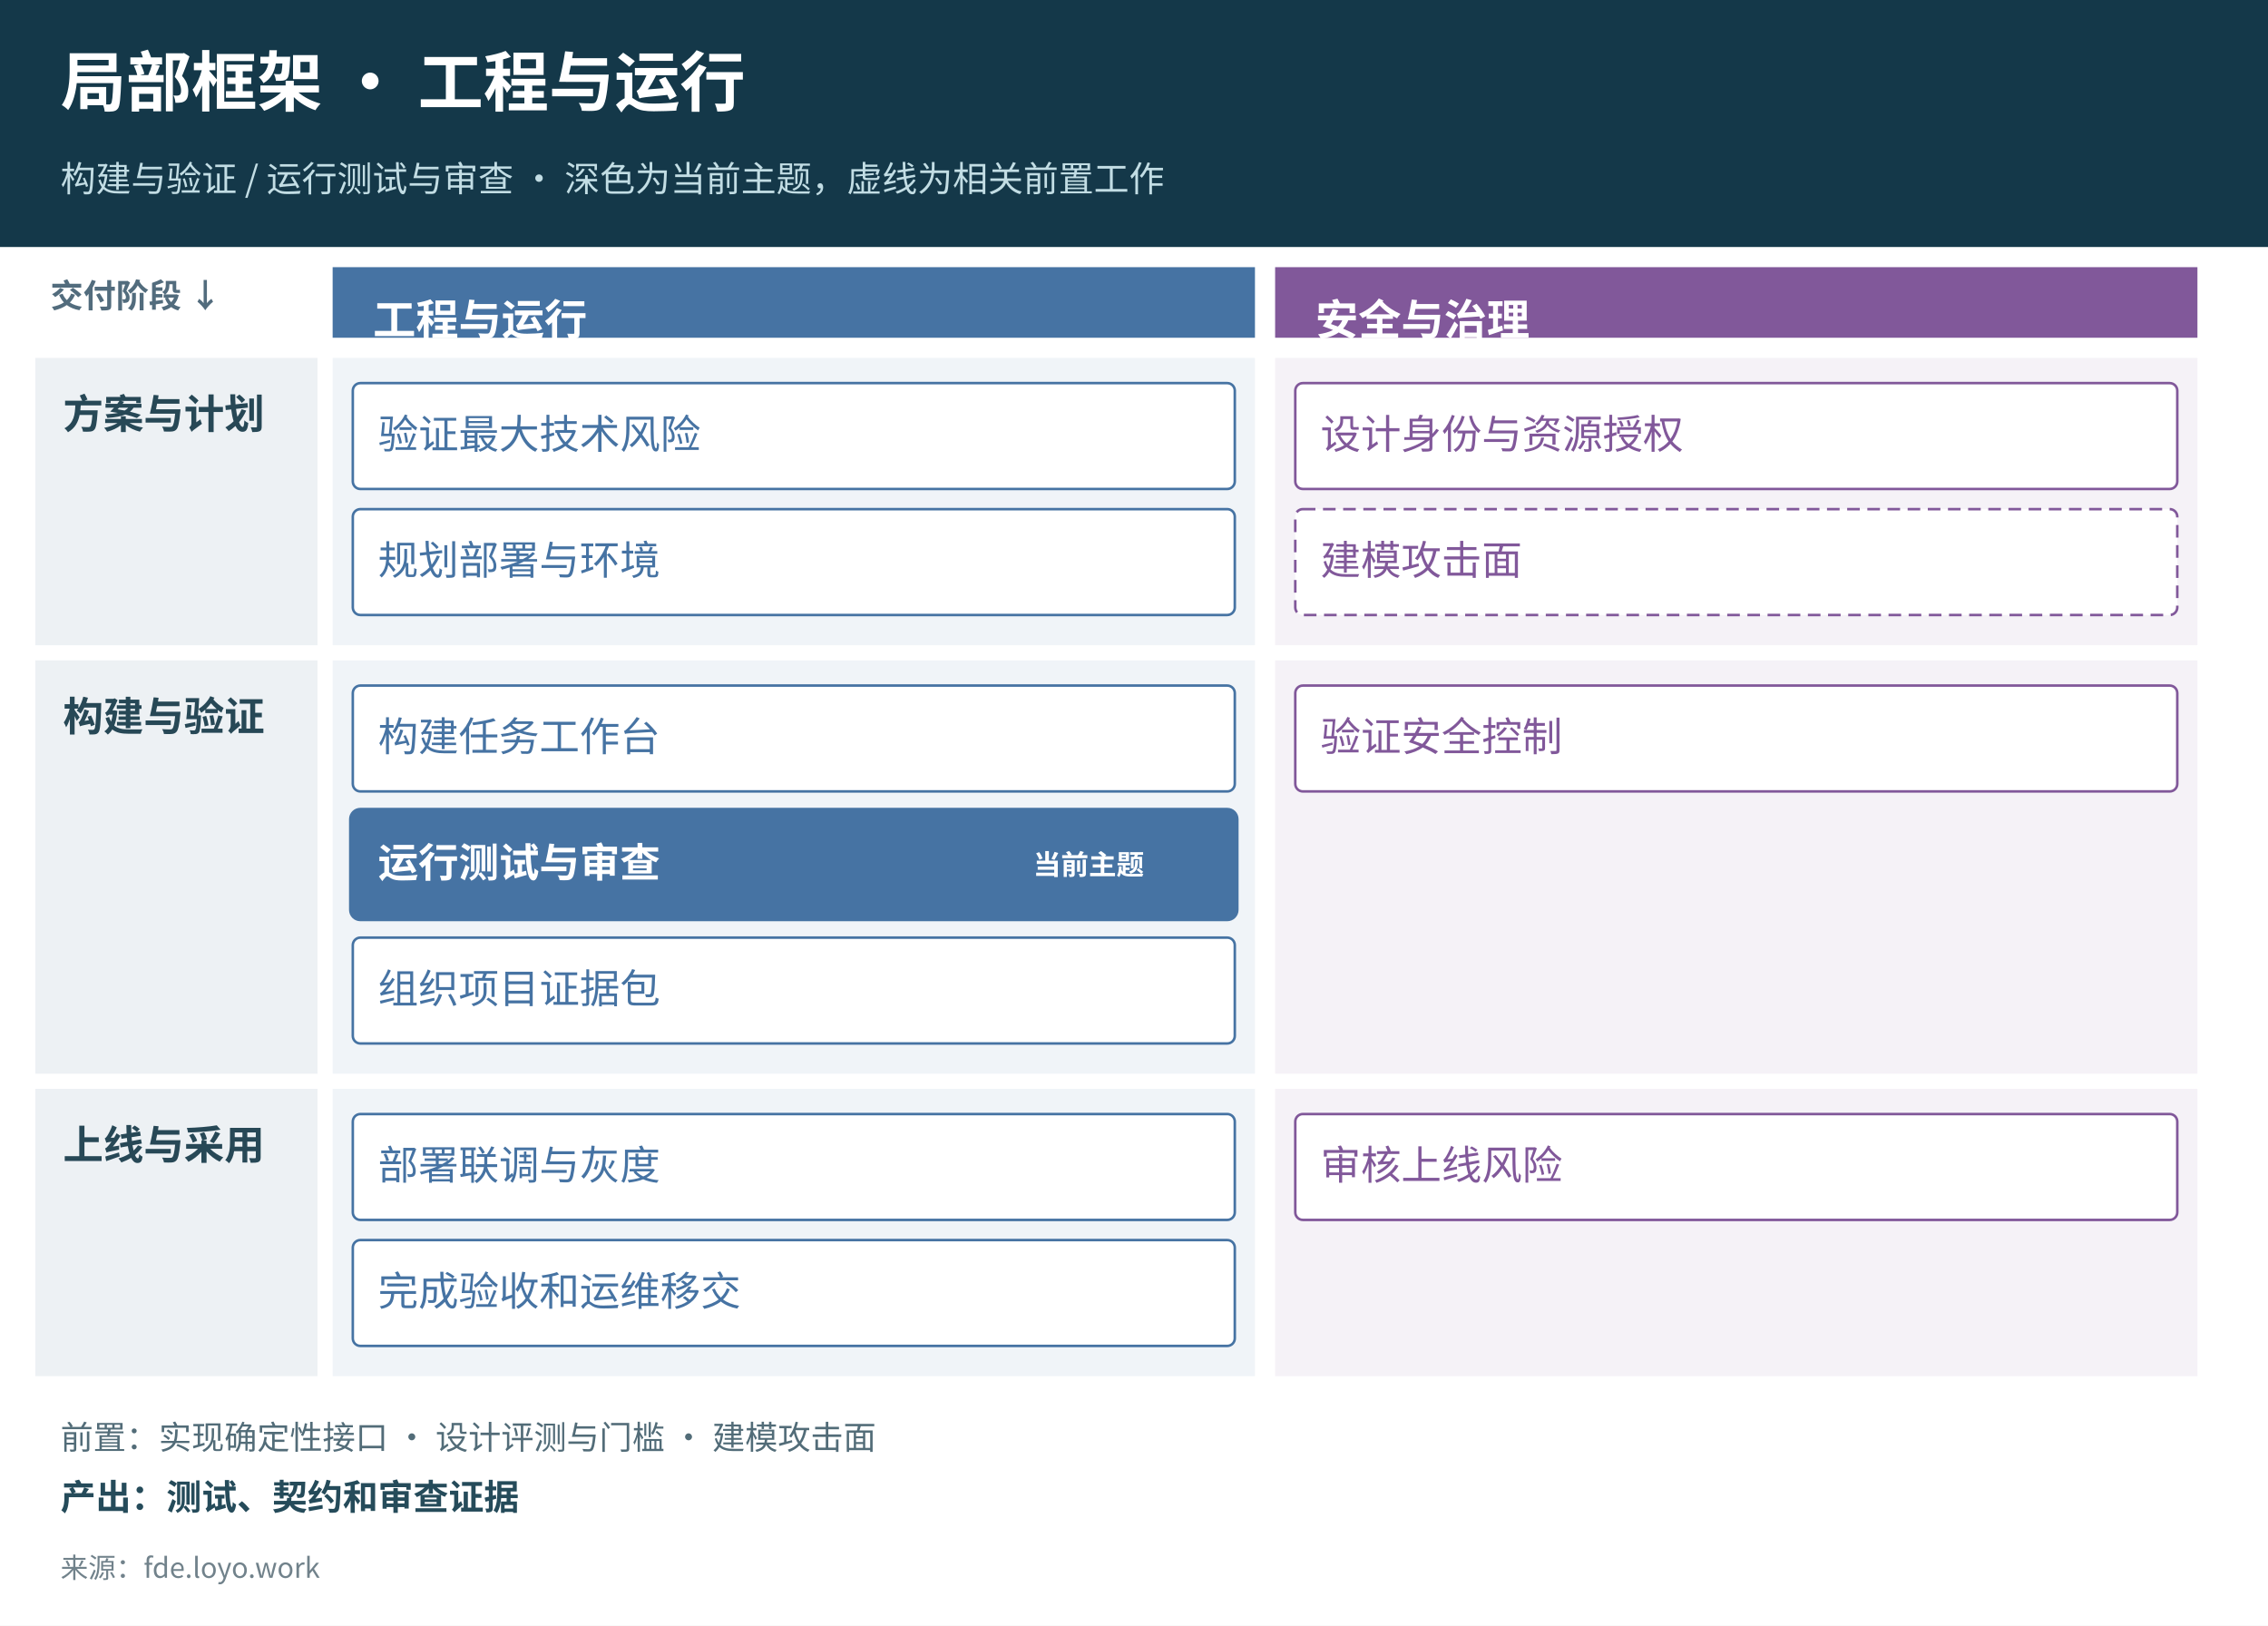
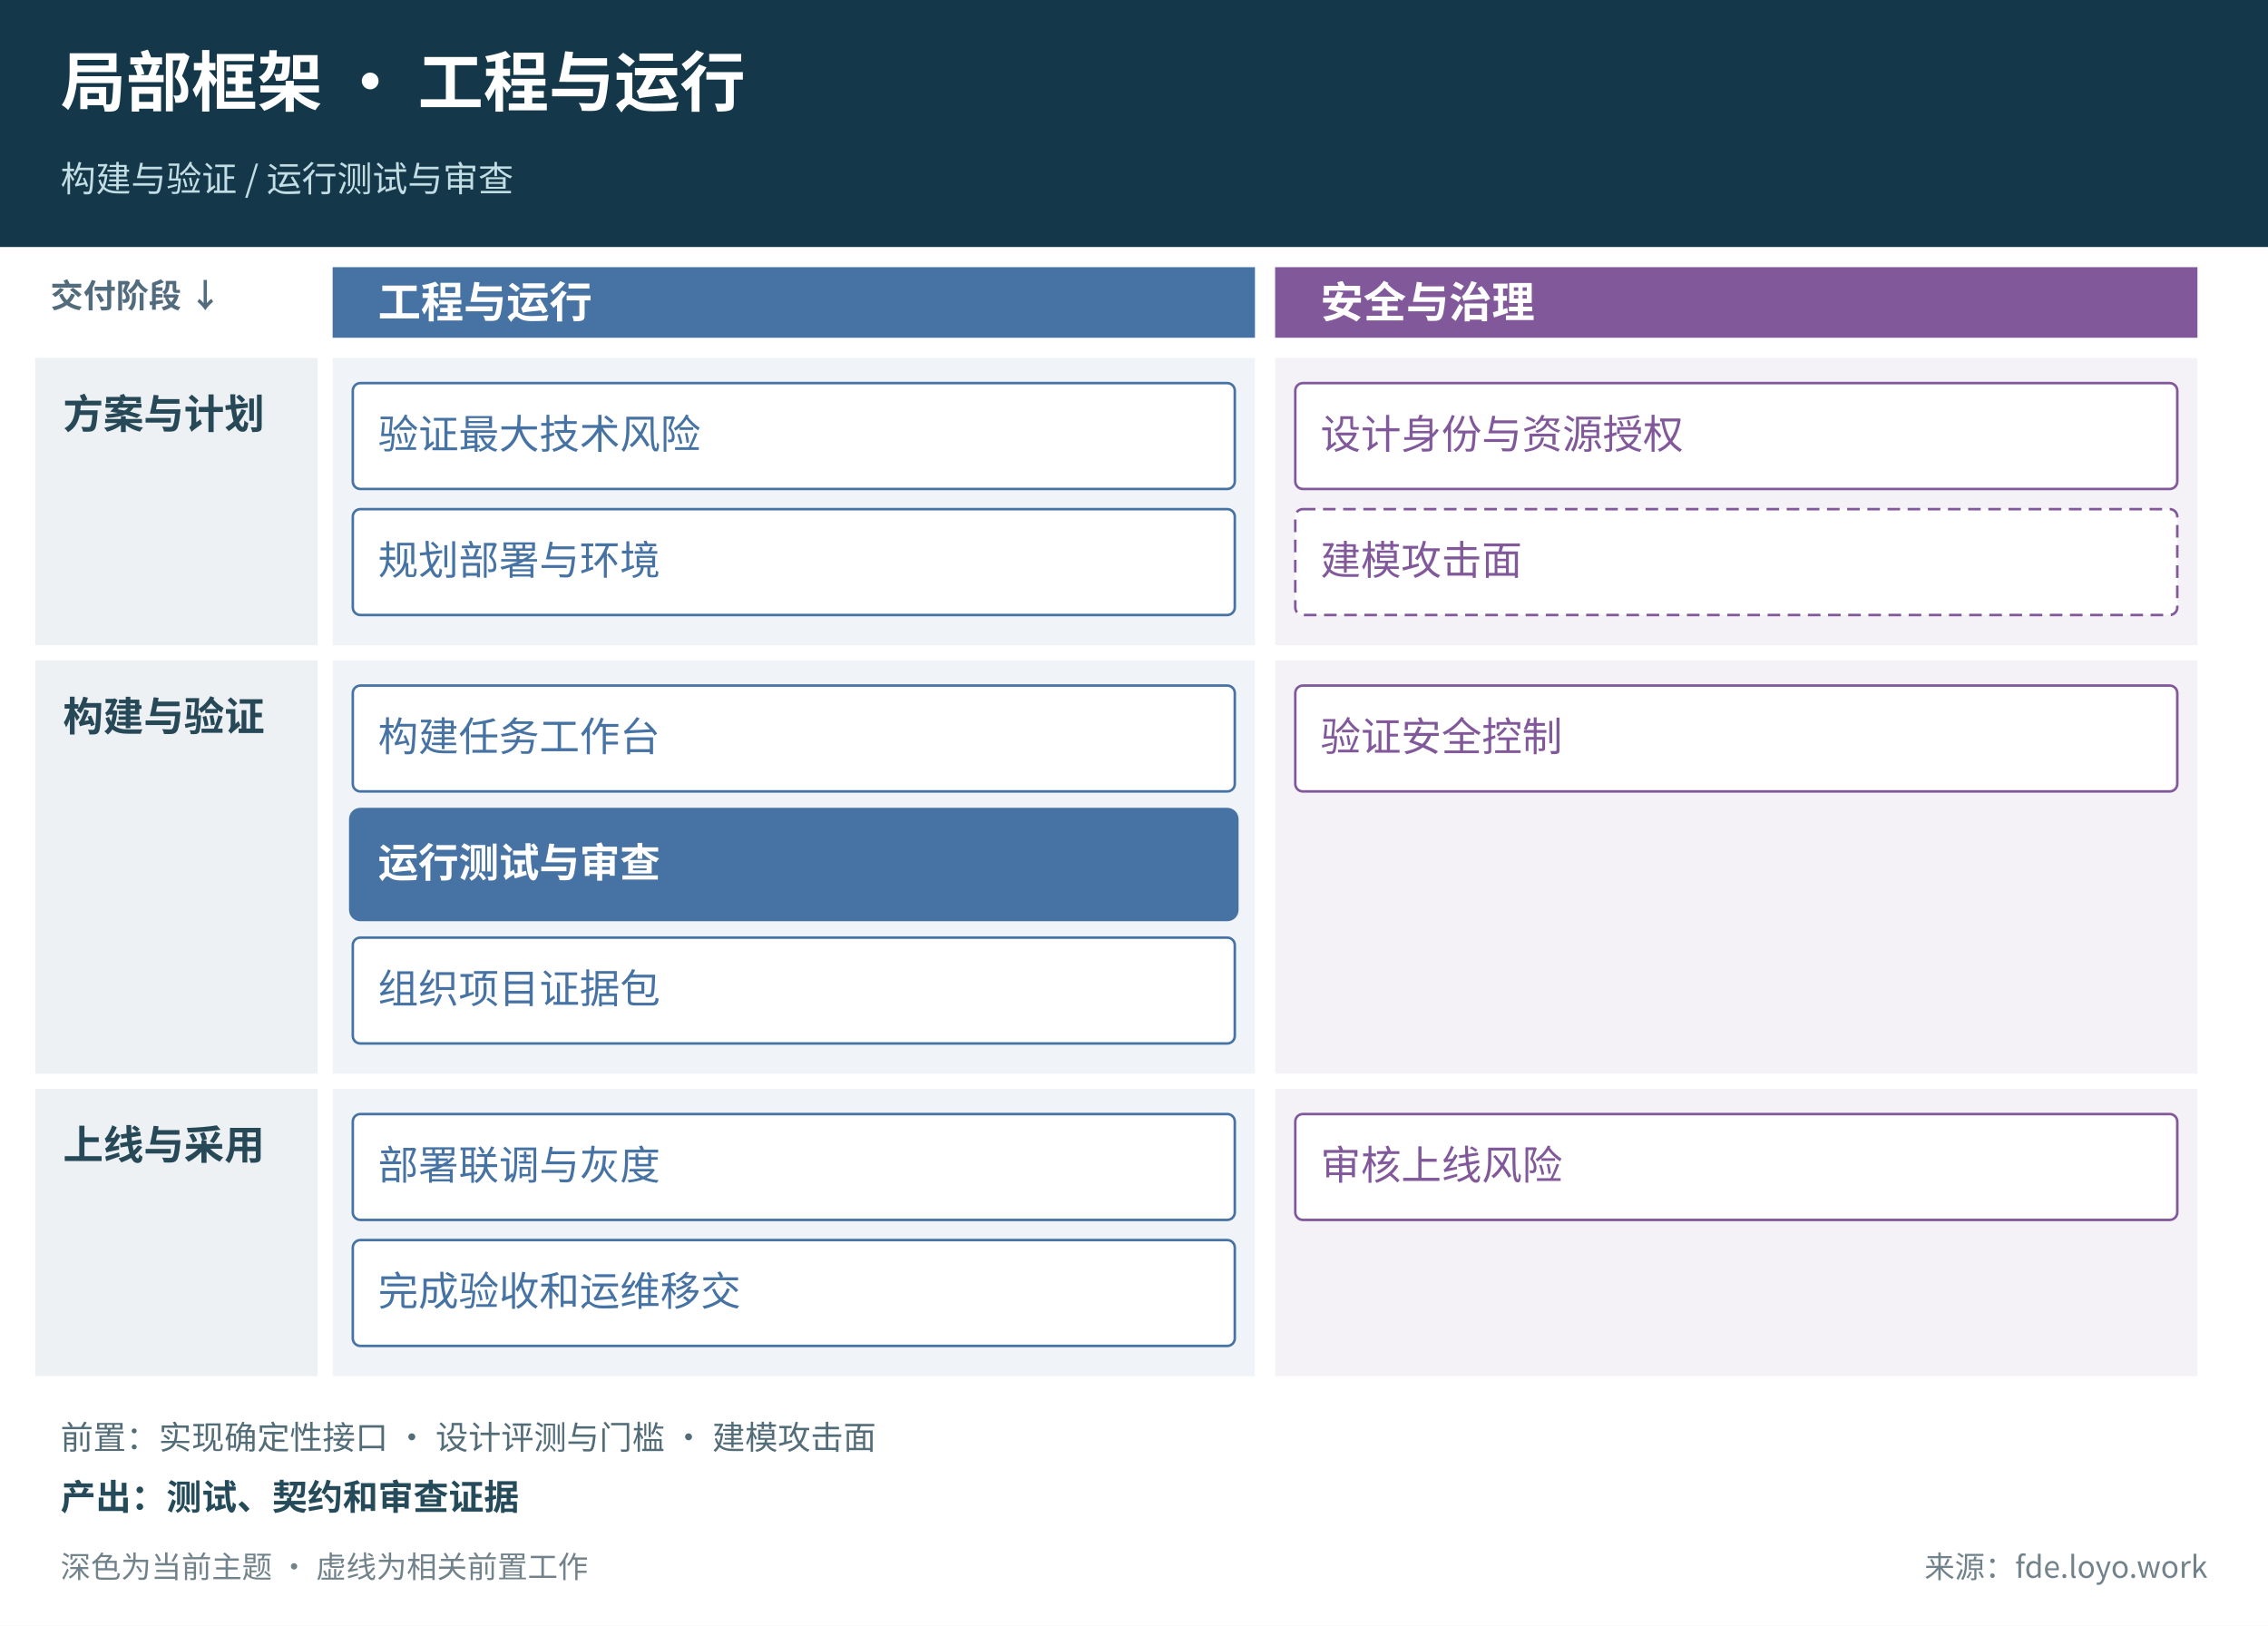
<svg xmlns="http://www.w3.org/2000/svg" viewBox="0 0 900 645" role="img" aria-labelledby="title desc">
  <rect width="900" height="645" fill="#fff" />
  <g font-family="PingFang SC,Microsoft YaHei,Noto Sans CJK SC,sans-serif">
    <rect width="900" height="98" fill="#143849" />
-     <text x="24" y="42" font-size="26" fill="#fff" font-weight="700">局部框架 · 工程与运行</text>
-     <text x="24" y="76" font-size="14" fill="#c2dde4" font-weight="400">构建与验证 / 运行测试与审查 · 深色为当前主题，虚线为相关前置工作</text>
-     <text x="20" y="122" font-size="13" fill="#526c7d" font-weight="600">交付阶段 ↓</text>
+     <text text-anchor="start" x="24" y="42" font-size="26" fill="#fff" font-weight="700">局部框架 · 工程与运行</text>
+     <text text-anchor="start" x="24" y="76" font-size="14" fill="#c2dde4" font-weight="400">构建与验证 / 运行测试与审查</text>
+     <text text-anchor="start" x="20" y="122" font-size="13" fill="#526c7d" font-weight="600">交付阶段 ↓</text>
    <rect x="132" y="106" width="366" height="28" fill="#4673a3" />
-     <text x="148" y="133" font-size="17" fill="white" font-weight="650">工程与运行</text>
+     <text text-anchor="start" x="150" y="126" font-size="17" fill="white" font-weight="650">工程与运行</text>
    <rect x="506" y="106" width="366" height="28" fill="#81589a" />
-     <text x="522" y="133" font-size="17" fill="white" font-weight="650">安全与治理</text>
+     <text text-anchor="start" x="524" y="126" font-size="17" fill="white" font-weight="650">安全与治理</text>
    <rect x="14" y="142" width="112" height="114" fill="#edf1f4" />
-     <text x="25" y="170" font-size="16" fill="#274856" font-weight="650">方案与计划</text>
+     <text text-anchor="start" x="25" y="170" font-size="16" fill="#274856" font-weight="650">方案与计划</text>
    <rect x="132" y="142" width="366" height="114" fill="#f0f4f8" />
    <a href="/docs/prototype-validation/#context-prototype" aria-label="验证最大技术风险">
      <g data-process="prototype" data-current="false">
        <rect x="140" y="152" width="350" height="42" rx="3" fill="#fff" stroke="#4673a3" stroke-width="1" />
-         <text x="150" y="178" font-size="16" fill="#4673a3" font-weight="500">验证最大技术风险</text>
+         <text text-anchor="start" x="150" y="178" font-size="16" fill="#4673a3" font-weight="500">验证最大技术风险</text>
      </g>
    </a>
    <a href="/docs/deployment-platform/#context-platform-plan" aria-label="规划部署与环境">
      <g data-process="platform-plan" data-current="false">
        <rect x="140" y="202" width="350" height="42" rx="3" fill="#fff" stroke="#4673a3" stroke-width="1" />
-         <text x="150" y="228" font-size="16" fill="#4673a3" font-weight="500">规划部署与环境</text>
+         <text text-anchor="start" x="150" y="228" font-size="16" fill="#4673a3" font-weight="500">规划部署与环境</text>
      </g>
    </a>
    <rect x="506" y="142" width="366" height="114" fill="#f5f2f7" />
    <a href="/docs/identity-access/#context-authorization" aria-label="设计身份与资源授权">
      <g data-process="authorization" data-current="false">
        <rect x="514" y="152" width="350" height="42" rx="3" fill="#fff" stroke="#81589a" stroke-width="1" />
-         <text x="524" y="178" font-size="16" fill="#81589a" font-weight="500">设计身份与资源授权</text>
+         <text text-anchor="start" x="524" y="178" font-size="16" fill="#81589a" font-weight="500">设计身份与资源授权</text>
      </g>
    </a>
    <a href="/docs/ai-threat-modeling/#context-threats" aria-label="建模攻击面">
      <g data-process="threats" data-current="false">
        <rect x="514" y="202" width="350" height="42" rx="3" fill="#fff" stroke="#81589a" stroke-width="1" stroke-dasharray="5 3" />
-         <text x="524" y="228" font-size="16" fill="#81589a" font-weight="500">建模攻击面</text>
+         <text text-anchor="start" x="524" y="228" font-size="16" fill="#81589a" font-weight="500">建模攻击面</text>
      </g>
    </a>
    <rect x="14" y="262" width="112" height="164" fill="#edf1f4" />
-     <text x="25" y="290" font-size="16" fill="#274856" font-weight="650">构建与验证</text>
+     <text text-anchor="start" x="25" y="290" font-size="16" fill="#274856" font-weight="650">构建与验证</text>
    <rect x="132" y="262" width="366" height="164" fill="#f0f4f8" />
    <a href="/docs/workflow-apps/#context-workbench" aria-label="构建任务工作台">
      <g data-process="workbench" data-current="false">
        <rect x="140" y="272" width="350" height="42" rx="3" fill="#fff" stroke="#4673a3" stroke-width="1" />
-         <text x="150" y="298" font-size="16" fill="#4673a3" font-weight="500">构建任务工作台</text>
+         <text text-anchor="start" x="150" y="298" font-size="16" fill="#4673a3" font-weight="500">构建任务工作台</text>
      </g>
    </a>
    <a href="/docs/engineering-quality/#context-quality" aria-label="运行测试与审查">
      <g data-process="quality" data-current="true">
        <rect x="140" y="322" width="350" height="42" rx="3" fill="#4673a3" stroke="#4673a3" stroke-width="3" />
-         <text x="150" y="348" font-size="16" fill="#fff" font-weight="700">运行测试与审查</text>
-         <text x="410" y="347" font-size="11" fill="#fff" font-weight="700">当前主题</text>
+         <text text-anchor="start" x="150" y="348" font-size="16" fill="#fff" font-weight="700">运行测试与审查</text>
      </g>
    </a>
    <a href="/docs/delivery-templates/#context-evidence" aria-label="组织项目证据包">
      <g data-process="evidence" data-current="false">
        <rect x="140" y="372" width="350" height="42" rx="3" fill="#fff" stroke="#4673a3" stroke-width="1" />
-         <text x="150" y="398" font-size="16" fill="#4673a3" font-weight="500">组织项目证据包</text>
+         <text text-anchor="start" x="150" y="398" font-size="16" fill="#4673a3" font-weight="500">组织项目证据包</text>
      </g>
    </a>
    <rect x="506" y="262" width="366" height="164" fill="#f5f2f7" />
    <a href="/docs/security-privacy-ai-governance/#context-safety-tests" aria-label="验证安全控制">
      <g data-process="safety-tests" data-current="false">
        <rect x="514" y="272" width="350" height="42" rx="3" fill="#fff" stroke="#81589a" stroke-width="1" />
-         <text x="524" y="298" font-size="16" fill="#81589a" font-weight="500">验证安全控制</text>
+         <text text-anchor="start" x="524" y="298" font-size="16" fill="#81589a" font-weight="500">验证安全控制</text>
      </g>
    </a>
    <rect x="14" y="432" width="112" height="114" fill="#edf1f4" />
-     <text x="25" y="460" font-size="16" fill="#274856" font-weight="650">上线与采用</text>
+     <text text-anchor="start" x="25" y="460" font-size="16" fill="#274856" font-weight="650">上线与采用</text>
    <rect x="132" y="432" width="366" height="114" fill="#f0f4f8" />
    <a href="/docs/site-delivery-sop/#context-release" aria-label="部署联调与灰度">
      <g data-process="release" data-current="false">
        <rect x="140" y="442" width="350" height="42" rx="3" fill="#fff" stroke="#4673a3" stroke-width="1" />
-         <text x="150" y="468" font-size="16" fill="#4673a3" font-weight="500">部署联调与灰度</text>
+         <text text-anchor="start" x="150" y="468" font-size="16" fill="#4673a3" font-weight="500">部署联调与灰度</text>
      </g>
    </a>
    <a href="/docs/acceptance-and-handover/#context-handover" aria-label="完成验收和运维移交">
      <g data-process="handover" data-current="false">
        <rect x="140" y="492" width="350" height="42" rx="3" fill="#fff" stroke="#4673a3" stroke-width="1" />
-         <text x="150" y="518" font-size="16" fill="#4673a3" font-weight="500">完成验收和运维移交</text>
+         <text text-anchor="start" x="150" y="518" font-size="16" fill="#4673a3" font-weight="500">完成验收和运维移交</text>
      </g>
    </a>
    <rect x="506" y="432" width="366" height="114" fill="#f5f2f7" />
    <a href="/docs/security-privacy-ai-governance/#context-security-gate" aria-label="审核上线风险">
      <g data-process="security-gate" data-current="false">
        <rect x="514" y="442" width="350" height="42" rx="3" fill="#fff" stroke="#81589a" stroke-width="1" />
-         <text x="524" y="468" font-size="16" fill="#81589a" font-weight="500">审核上线风险</text>
+         <text text-anchor="start" x="524" y="468" font-size="16" fill="#81589a" font-weight="500">审核上线风险</text>
      </g>
    </a>
-     <text x="24" y="575" font-size="13" fill="#526c78" font-weight="400">前置：实现确定性接口 · 设计评测与门槛 · 建模攻击面</text>
-     <text x="24" y="599" font-size="14" fill="#254b5a" font-weight="650">产出：测试、契约和审查证据</text>
-     <text x="24" y="626" font-size="11" fill="#71828b" font-weight="400">来源：fde.loyo.work</text>
+     <text text-anchor="start" x="24" y="575" font-size="13" fill="#526c78" font-weight="400">前置：实现确定性接口 · 设计评测与门槛 · 建模攻击面</text>
+     <text text-anchor="start" x="24" y="599" font-size="14" fill="#254b5a" font-weight="650">产出：测试、契约和审查证据</text>
+     <text text-anchor="start" x="24" y="626" font-size="12" fill="#71828b" font-weight="400">深色为当前主题 · 虚线为相关前置工作</text>
+     <text text-anchor="end" x="876" y="626" font-size="12" fill="#71828b" font-weight="400">来源：fde.loyo.work</text>
  </g>
</svg>
